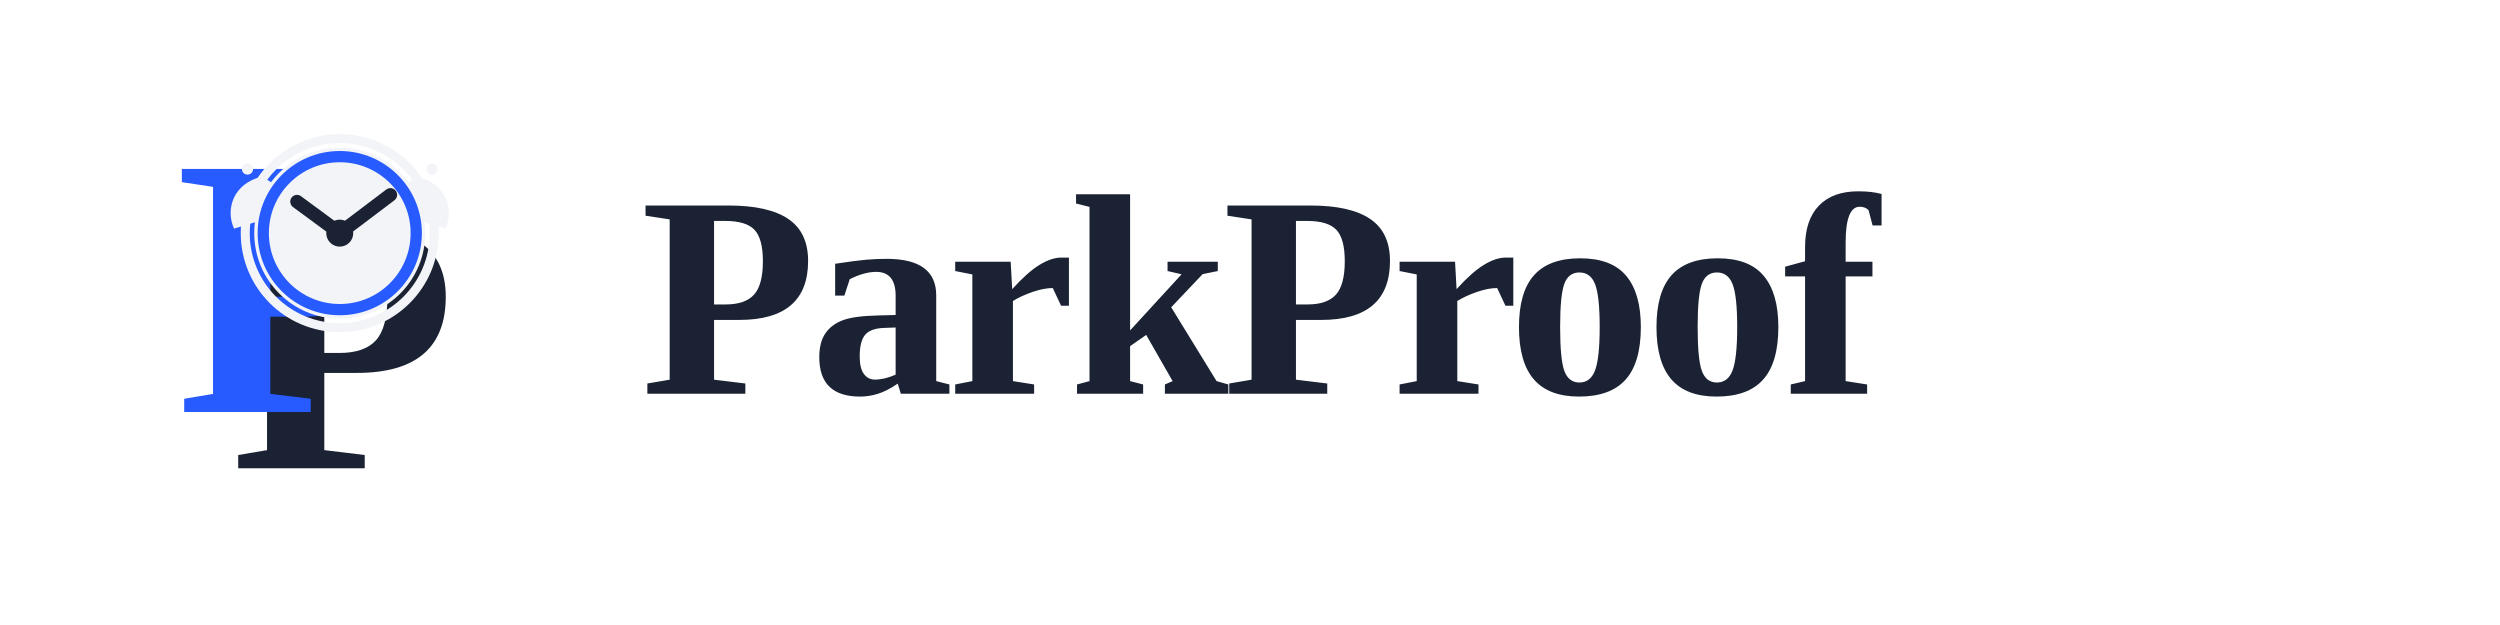
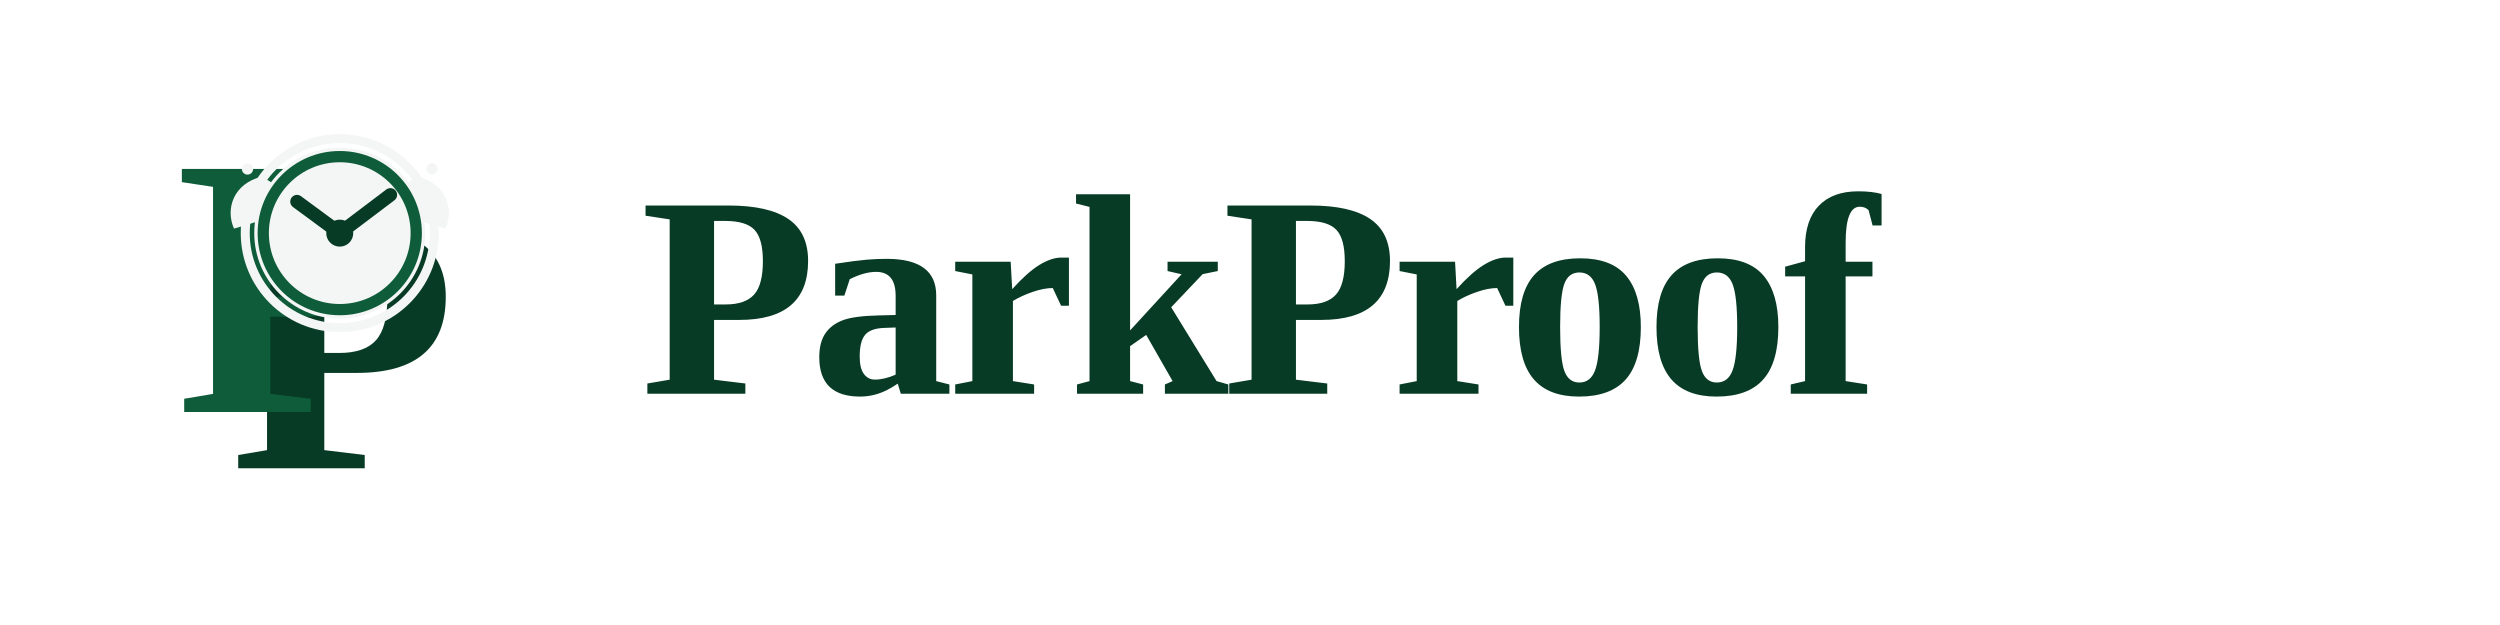
<svg xmlns="http://www.w3.org/2000/svg" width="800" height="200" viewBox="0 0 800 200" role="img" aria-labelledby="title desc">
  <defs>
    <style>
      .serif { font-family: Fraunces, Georgia, 'Times New Roman', serif; font-weight: 800; }
    </style>
  </defs>
  <g transform="translate(18 8) scale(0.36)">
-     <text class="serif" x="154" y="394" font-size="330" fill="#1A2233">P</text>
-     <text class="serif" x="106" y="344" font-size="330" fill="#275BFF">P</text>
+     <text class="serif" x="154" y="394" font-size="330" fill="#073B25">P</text>
+     <text class="serif" x="106" y="344" font-size="330" fill="#0E5C3A">P</text>
    <g transform="translate(252 185)">
-       <path d="M-70,-50 C-94,-44 -102,-22 -94,-4 L-48,-18 C-49,-35 -57,-45 -70,-50Z" fill="#F2F4F7" />
-       <path d="M70,-50 C94,-44 102,-22 94,-4 L48,-18 C49,-35 57,-45 70,-50Z" fill="#F2F4F7" />
-       <circle cx="-82" cy="-57" r="5" fill="#F2F4F7" />
-       <circle cx="82" cy="-57" r="5" fill="#F2F4F7" />
-       <circle cx="0" cy="0" r="76" fill="#F2F4F7" />
-       <circle cx="0" cy="0" r="68" fill="none" stroke="#275BFF" stroke-width="10" />
-       <circle cx="0" cy="0" r="84" fill="none" stroke="#F2F4F7" stroke-width="8" />
-       <line x1="0" y1="0" x2="-38" y2="-28" stroke="#1A2233" stroke-width="12" stroke-linecap="round" />
-       <line x1="0" y1="0" x2="45" y2="-34" stroke="#1A2233" stroke-width="12" stroke-linecap="round" />
-       <circle cx="0" cy="0" r="12" fill="#1A2233" />
+       <path d="M-70,-50 C-94,-44 -102,-22 -94,-4 L-48,-18 C-49,-35 -57,-45 -70,-50Z" fill="#F3F6F4" />
+       <path d="M70,-50 C94,-44 102,-22 94,-4 L48,-18 C49,-35 57,-45 70,-50Z" fill="#F3F6F4" />
+       <circle cx="-82" cy="-57" r="5" fill="#F3F6F4" />
+       <circle cx="82" cy="-57" r="5" fill="#F3F6F4" />
+       <circle cx="0" cy="0" r="76" fill="#F3F6F4" />
+       <circle cx="0" cy="0" r="68" fill="none" stroke="#0E5C3A" stroke-width="10" />
+       <circle cx="0" cy="0" r="84" fill="none" stroke="#F3F6F4" stroke-width="8" />
+       <line x1="0" y1="0" x2="-38" y2="-28" stroke="#073B25" stroke-width="12" stroke-linecap="round" />
+       <line x1="0" y1="0" x2="45" y2="-34" stroke="#073B25" stroke-width="12" stroke-linecap="round" />
+       <circle cx="0" cy="0" r="12" fill="#073B25" />
    </g>
  </g>
-   <text class="serif" x="205" y="126" font-size="92" fill="#1A2233" letter-spacing="-2">ParkProof</text>
+   <text class="serif" x="205" y="126" font-size="92" fill="#073B25" letter-spacing="-2">ParkProof</text>
</svg>
